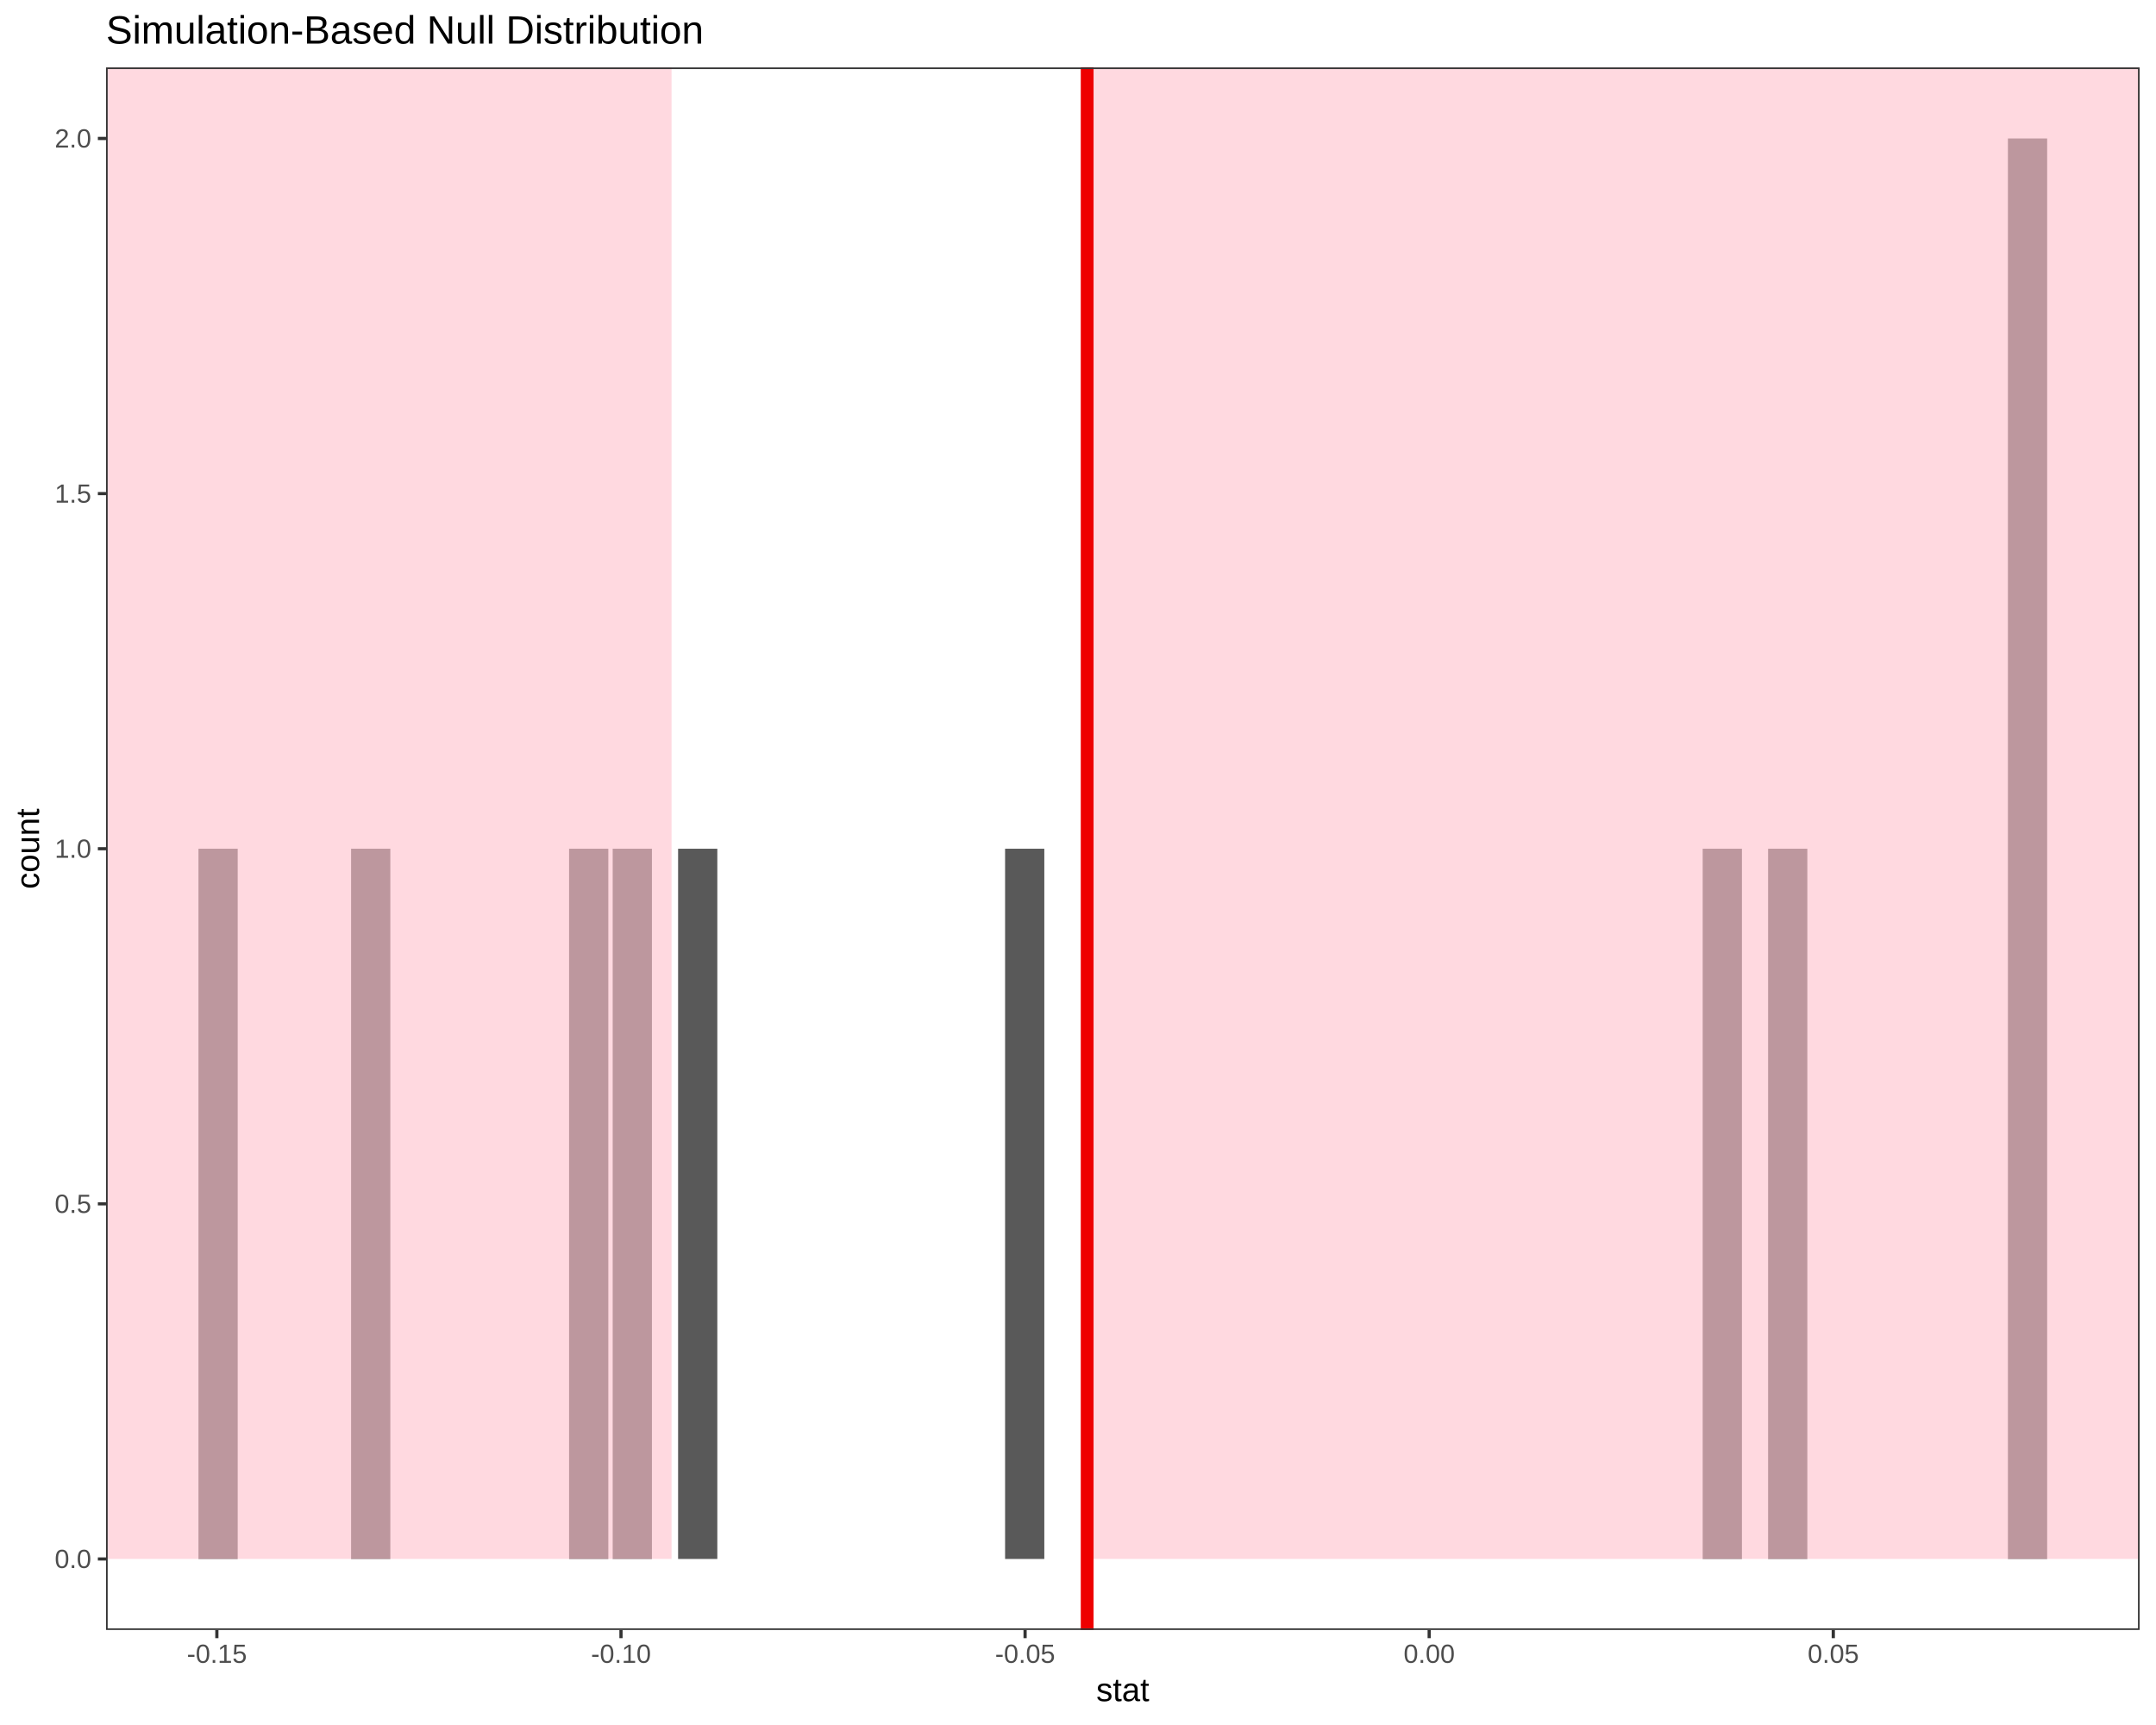
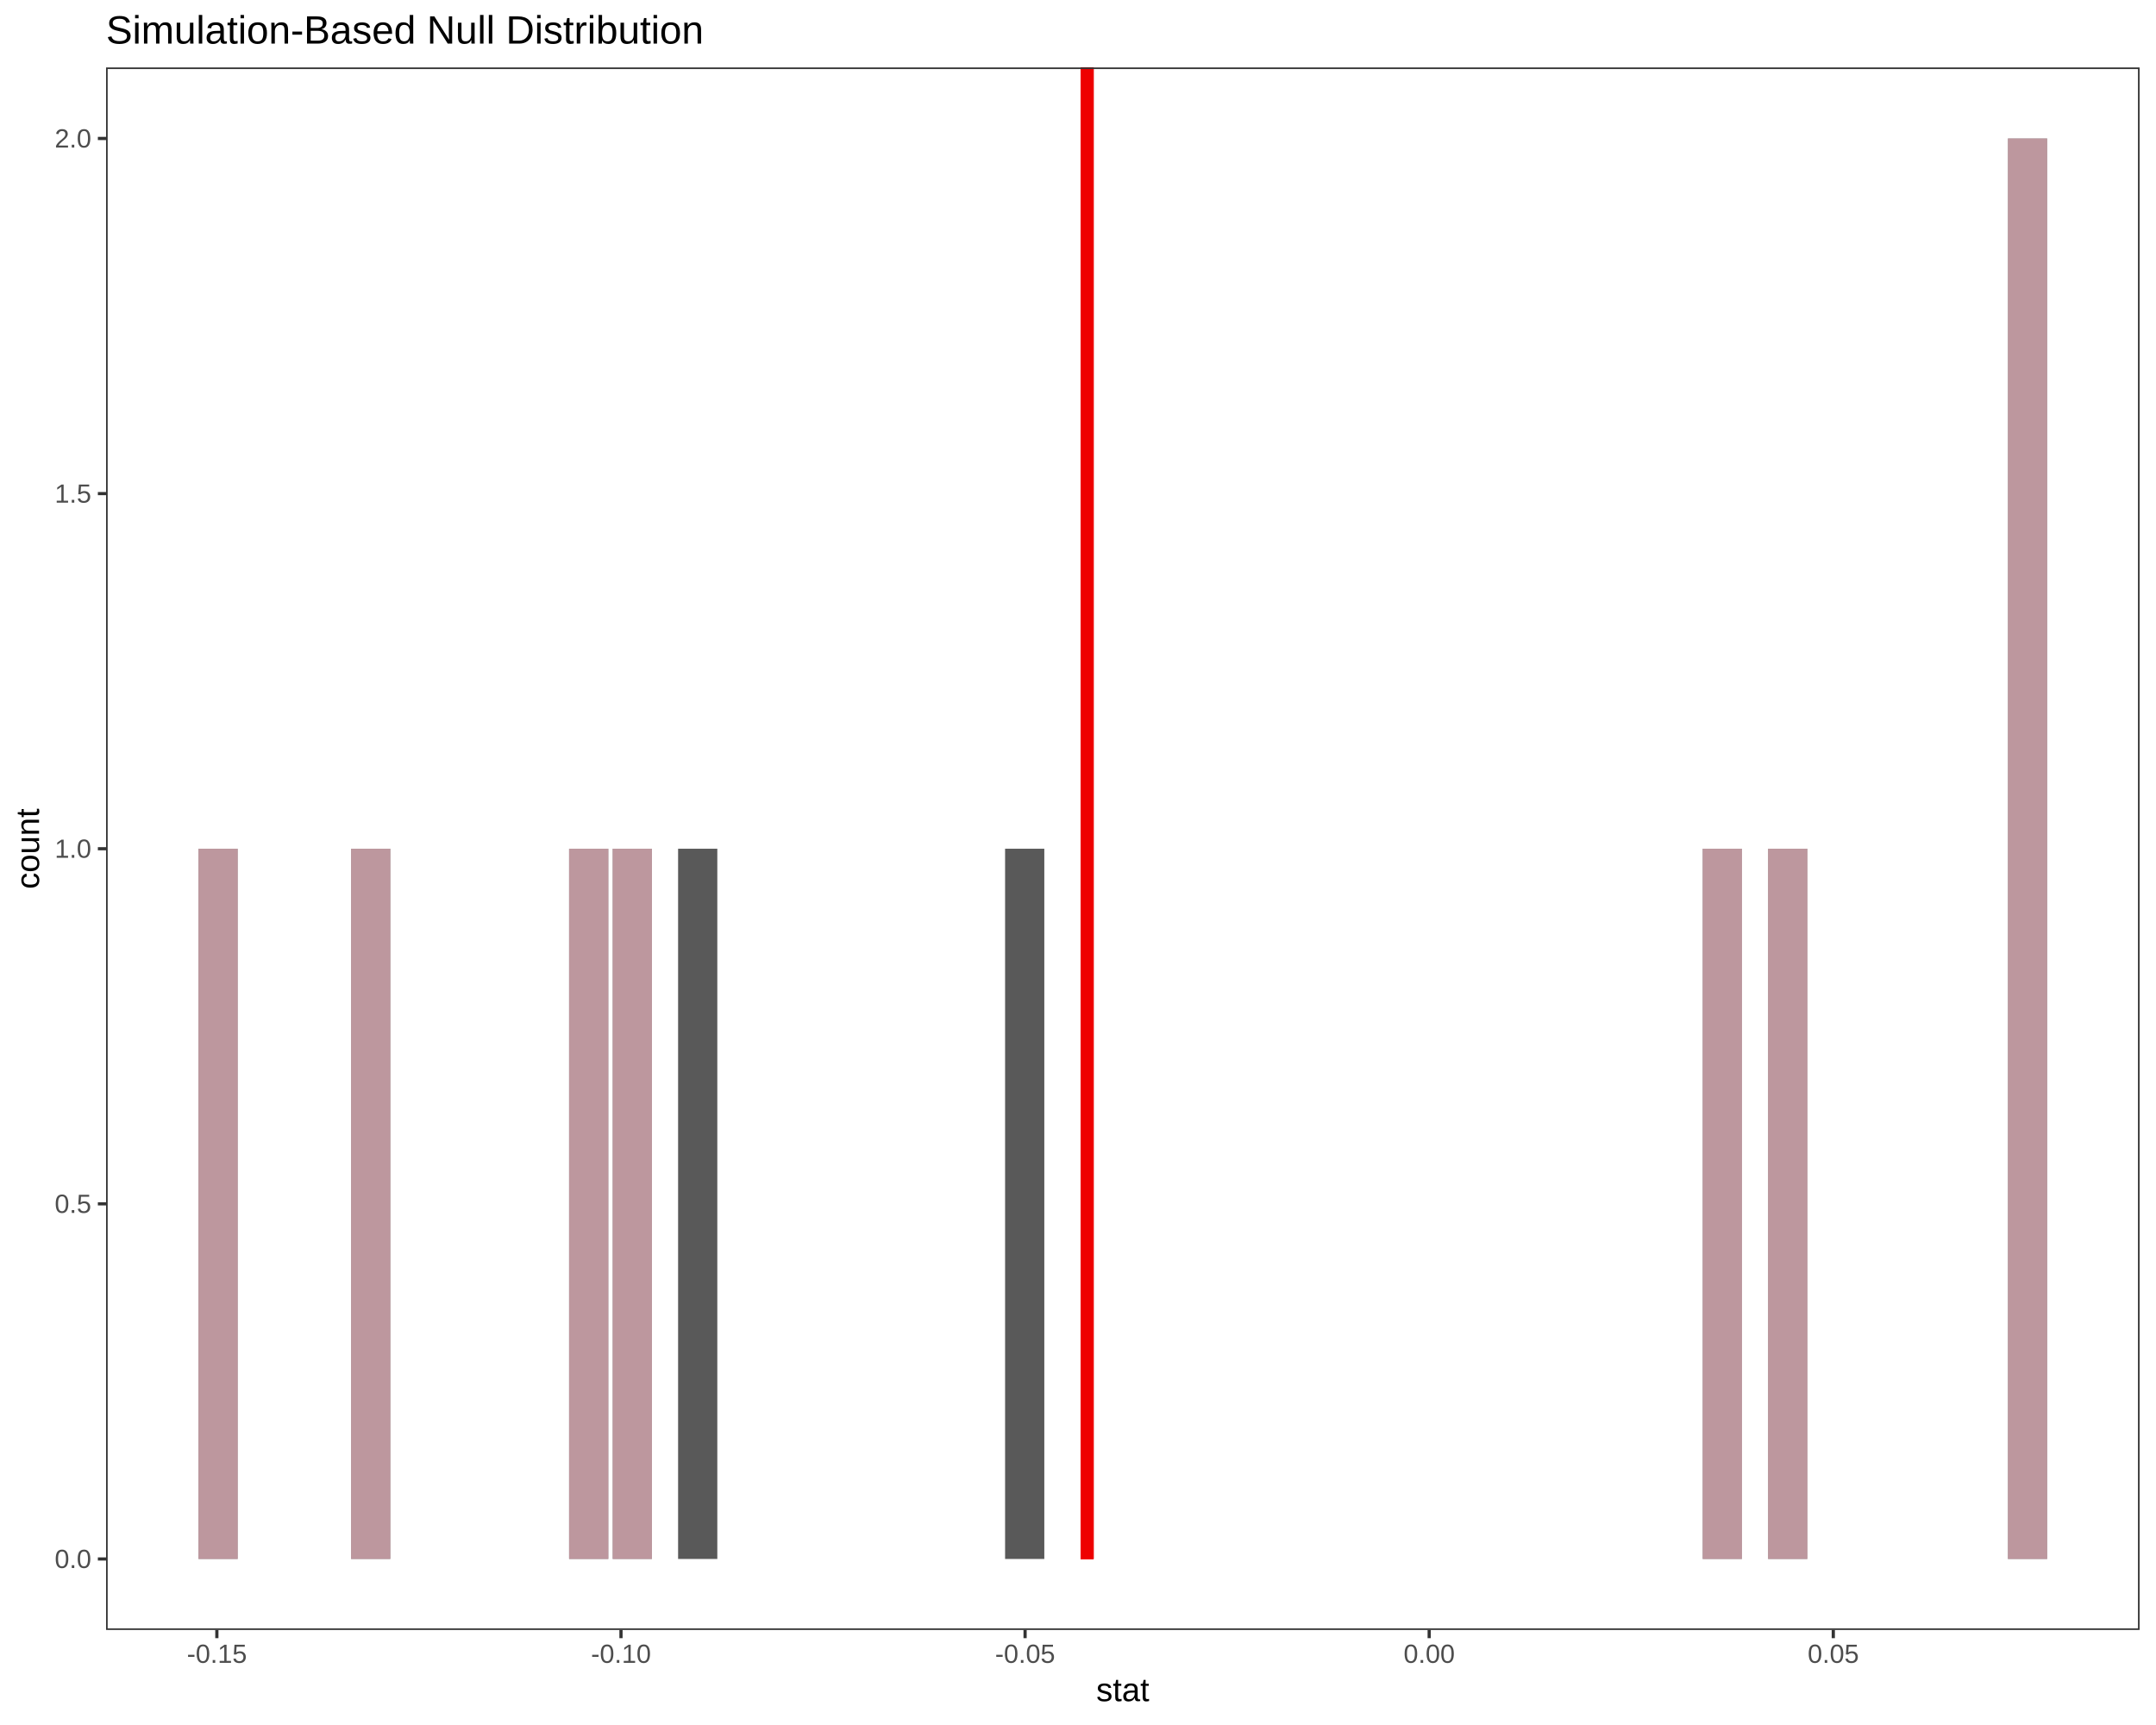
<svg xmlns="http://www.w3.org/2000/svg" viewBox="0 0 720.00 576.00">
  <defs>
    <style type="text/css">
    line, polyline, polygon, path, rect, circle {
      fill: none;
      stroke: #000000;
      stroke-linecap: round;
      stroke-linejoin: round;
      stroke-miterlimit: 10.00;
    }
  </style>
  </defs>
  <rect width="100%" height="100%" style="stroke: none; fill: #FFFFFF;" />
  <rect x="0.00" y="0.00" width="720.00" height="576.00" style="stroke-width: 1.07; stroke: #FFFFFF; fill: #FFFFFF;" />
  <defs>
    <clipPath id="cpMzUuNDJ8NzE0LjUyfDU0NC4yN3wyMi41Mg==">
      <rect x="35.42" y="22.52" width="679.10" height="521.75" />
    </clipPath>
  </defs>
  <rect x="35.42" y="22.52" width="679.10" height="521.75" style="stroke-width: 1.07; stroke: none; fill: #FFFFFF;" clip-path="url(#cpMzUuNDJ8NzE0LjUyfDU0NC4yN3wyMi41Mg==)" />
  <rect x="66.28" y="283.40" width="13.10" height="237.16" style="stroke-width: 1.07; stroke: none; stroke-linecap: butt; fill: #595959;" clip-path="url(#cpMzUuNDJ8NzE0LjUyfDU0NC4yN3wyMi41Mg==)" />
  <rect x="117.25" y="283.40" width="13.10" height="237.16" style="stroke-width: 1.07; stroke: none; stroke-linecap: butt; fill: #595959;" clip-path="url(#cpMzUuNDJ8NzE0LjUyfDU0NC4yN3wyMi41Mg==)" />
  <rect x="190.05" y="283.40" width="13.10" height="237.16" style="stroke-width: 1.07; stroke: none; stroke-linecap: butt; fill: #595959;" clip-path="url(#cpMzUuNDJ8NzE0LjUyfDU0NC4yN3wyMi41Mg==)" />
  <rect x="204.61" y="283.40" width="13.10" height="237.16" style="stroke-width: 1.07; stroke: none; stroke-linecap: butt; fill: #595959;" clip-path="url(#cpMzUuNDJ8NzE0LjUyfDU0NC4yN3wyMi41Mg==)" />
  <rect x="226.45" y="283.40" width="13.10" height="237.16" style="stroke-width: 1.07; stroke: none; stroke-linecap: butt; fill: #595959;" clip-path="url(#cpMzUuNDJ8NzE0LjUyfDU0NC4yN3wyMi41Mg==)" />
  <rect x="335.65" y="283.40" width="13.10" height="237.16" style="stroke-width: 1.07; stroke: none; stroke-linecap: butt; fill: #595959;" clip-path="url(#cpMzUuNDJ8NzE0LjUyfDU0NC4yN3wyMi41Mg==)" />
  <rect x="568.62" y="283.40" width="13.10" height="237.16" style="stroke-width: 1.07; stroke: none; stroke-linecap: butt; fill: #595959;" clip-path="url(#cpMzUuNDJ8NzE0LjUyfDU0NC4yN3wyMi41Mg==)" />
  <rect x="590.46" y="283.40" width="13.10" height="237.16" style="stroke-width: 1.07; stroke: none; stroke-linecap: butt; fill: #595959;" clip-path="url(#cpMzUuNDJ8NzE0LjUyfDU0NC4yN3wyMi41Mg==)" />
  <rect x="670.55" y="46.24" width="13.10" height="474.32" style="stroke-width: 1.07; stroke: none; stroke-linecap: butt; fill: #595959;" clip-path="url(#cpMzUuNDJ8NzE0LjUyfDU0NC4yN3wyMi41Mg==)" />
-   <rect x="35.42" y="22.52" width="188.85" height="498.03" style="stroke-width: 1.07; stroke: none; stroke-linecap: butt; fill: #FFC0CB; fill-opacity: 0.60;" clip-path="url(#cpMzUuNDJ8NzE0LjUyfDU0NC4yN3wyMi41Mg==)" />
-   <rect x="363.06" y="22.52" width="351.46" height="498.03" style="stroke-width: 1.07; stroke: none; stroke-linecap: butt; fill: #FFC0CB; fill-opacity: 0.60;" clip-path="url(#cpMzUuNDJ8NzE0LjUyfDU0NC4yN3wyMi41Mg==)" />
-   <line x1="363.06" y1="544.27" x2="363.06" y2="22.52" style="stroke-width: 4.27; stroke: #EE0000; stroke-linecap: butt;" clip-path="url(#cpMzUuNDJ8NzE0LjUyfDU0NC4yN3wyMi41Mg==)" />
+   <polygon points="66.28,520.56 66.28,283.40 79.39,283.40 79.39,520.56 117.25,520.56 117.25,283.40 130.35,283.40 130.35,520.56 190.05,520.56 190.05,283.40 203.15,283.40 203.15,520.56 204.61,520.56 204.61,283.40 217.71,283.40 217.71,520.56 224.27,520.56 224.27,520.56 217.71,520.56 217.71,520.56 204.61,520.56 204.61,520.56 203.15,520.56 203.15,520.56 190.05,520.56 190.05,520.56 130.35,520.56 130.35,520.56 117.25,520.56 117.25,520.56 79.39,520.56 79.39,520.56 66.28,520.56 66.28,520.56 " style="stroke-width: 1.07; stroke: none; fill: #FFC0CB; fill-opacity: 0.60;" clip-path="url(#cpMzUuNDJ8NzE0LjUyfDU0NC4yN3wyMi41Mg==)" />
+   <polygon points="363.06,520.56 568.62,520.56 568.62,283.40 581.73,283.40 581.73,520.56 590.46,520.56 590.46,283.40 603.57,283.40 603.57,520.56 670.55,520.56 670.55,46.24 683.65,46.24 683.65,520.56 683.65,520.56 683.65,520.56 670.55,520.56 670.55,520.56 603.57,520.56 603.57,520.56 590.46,520.56 590.46,520.56 581.73,520.56 581.73,520.56 568.62,520.56 568.62,520.56 363.06,520.56 " style="stroke-width: 1.07; stroke: none; fill: #FFC0CB; fill-opacity: 0.60;" clip-path="url(#cpMzUuNDJ8NzE0LjUyfDU0NC4yN3wyMi41Mg==)" />
+   <line x1="363.06" y1="520.56" x2="363.06" y2="22.52" style="stroke-width: 4.27; stroke: #EE0000; stroke-linecap: butt;" clip-path="url(#cpMzUuNDJ8NzE0LjUyfDU0NC4yN3wyMi41Mg==)" />
+   <line x1="363.06" y1="520.56" x2="363.06" y2="22.52" style="stroke-width: 4.27; stroke: #EE0000; stroke-linecap: butt;" clip-path="url(#cpMzUuNDJ8NzE0LjUyfDU0NC4yN3wyMi41Mg==)" />
+   <line x1="363.06" y1="520.56" x2="363.06" y2="22.52" style="stroke-width: 4.27; stroke: #EE0000; stroke-linecap: butt;" clip-path="url(#cpMzUuNDJ8NzE0LjUyfDU0NC4yN3wyMi41Mg==)" />
+   <line x1="363.06" y1="520.56" x2="363.06" y2="22.52" style="stroke-width: 4.27; stroke: #EE0000; stroke-linecap: butt;" clip-path="url(#cpMzUuNDJ8NzE0LjUyfDU0NC4yN3wyMi41Mg==)" />
+   <line x1="363.06" y1="520.56" x2="363.06" y2="22.52" style="stroke-width: 4.27; stroke: #EE0000; stroke-linecap: butt;" clip-path="url(#cpMzUuNDJ8NzE0LjUyfDU0NC4yN3wyMi41Mg==)" />
+   <line x1="363.06" y1="520.56" x2="363.06" y2="22.52" style="stroke-width: 4.27; stroke: #EE0000; stroke-linecap: butt;" clip-path="url(#cpMzUuNDJ8NzE0LjUyfDU0NC4yN3wyMi41Mg==)" />
+   <line x1="363.06" y1="520.56" x2="363.06" y2="22.52" style="stroke-width: 4.27; stroke: #EE0000; stroke-linecap: butt;" clip-path="url(#cpMzUuNDJ8NzE0LjUyfDU0NC4yN3wyMi41Mg==)" />
+   <line x1="363.06" y1="520.56" x2="363.06" y2="22.52" style="stroke-width: 4.27; stroke: #EE0000; stroke-linecap: butt;" clip-path="url(#cpMzUuNDJ8NzE0LjUyfDU0NC4yN3wyMi41Mg==)" />
+   <line x1="363.06" y1="520.56" x2="363.06" y2="22.52" style="stroke-width: 4.27; stroke: #EE0000; stroke-linecap: butt;" clip-path="url(#cpMzUuNDJ8NzE0LjUyfDU0NC4yN3wyMi41Mg==)" />
+   <line x1="363.06" y1="520.56" x2="363.06" y2="22.52" style="stroke-width: 4.27; stroke: #EE0000; stroke-linecap: butt;" clip-path="url(#cpMzUuNDJ8NzE0LjUyfDU0NC4yN3wyMi41Mg==)" />
  <rect x="35.42" y="22.52" width="679.10" height="521.75" style="stroke-width: 1.07; stroke: #333333;" clip-path="url(#cpMzUuNDJ8NzE0LjUyfDU0NC4yN3wyMi41Mg==)" />
  <defs>
    <clipPath id="cpMC4wMHw3MjAuMDB8NTc2LjAwfDAuMDA=">
      <rect x="0.00" y="0.00" width="720.00" height="576.00" />
    </clipPath>
  </defs>
  <g clip-path="url(#cpMC4wMHw3MjAuMDB8NTc2LjAwfDAuMDA=)">
    <text x="18.27" y="523.58" style="font-size: 8.80px; fill: #4D4D4D; font-family: Liberation Sans;" textLength="12.22px" lengthAdjust="spacingAndGlyphs">0.0</text>
  </g>
  <g clip-path="url(#cpMC4wMHw3MjAuMDB8NTc2LjAwfDAuMDA=)">
    <text x="18.27" y="405.00" style="font-size: 8.80px; fill: #4D4D4D; font-family: Liberation Sans;" textLength="12.22px" lengthAdjust="spacingAndGlyphs">0.5</text>
  </g>
  <g clip-path="url(#cpMC4wMHw3MjAuMDB8NTc2LjAwfDAuMDA=)">
    <text x="18.27" y="286.42" style="font-size: 8.80px; fill: #4D4D4D; font-family: Liberation Sans;" textLength="12.22px" lengthAdjust="spacingAndGlyphs">1.0</text>
  </g>
  <g clip-path="url(#cpMC4wMHw3MjAuMDB8NTc2LjAwfDAuMDA=)">
    <text x="18.27" y="167.84" style="font-size: 8.80px; fill: #4D4D4D; font-family: Liberation Sans;" textLength="12.22px" lengthAdjust="spacingAndGlyphs">1.5</text>
  </g>
  <g clip-path="url(#cpMC4wMHw3MjAuMDB8NTc2LjAwfDAuMDA=)">
    <text x="18.27" y="49.26" style="font-size: 8.80px; fill: #4D4D4D; font-family: Liberation Sans;" textLength="12.22px" lengthAdjust="spacingAndGlyphs">2.0</text>
  </g>
  <polyline points="32.68,520.56 35.42,520.56 " style="stroke-width: 1.07; stroke: #333333; stroke-linecap: butt;" clip-path="url(#cpMC4wMHw3MjAuMDB8NTc2LjAwfDAuMDA=)" />
  <polyline points="32.68,401.98 35.42,401.98 " style="stroke-width: 1.07; stroke: #333333; stroke-linecap: butt;" clip-path="url(#cpMC4wMHw3MjAuMDB8NTc2LjAwfDAuMDA=)" />
  <polyline points="32.68,283.40 35.42,283.40 " style="stroke-width: 1.07; stroke: #333333; stroke-linecap: butt;" clip-path="url(#cpMC4wMHw3MjAuMDB8NTc2LjAwfDAuMDA=)" />
  <polyline points="32.68,164.82 35.42,164.82 " style="stroke-width: 1.07; stroke: #333333; stroke-linecap: butt;" clip-path="url(#cpMC4wMHw3MjAuMDB8NTc2LjAwfDAuMDA=)" />
  <polyline points="32.68,46.24 35.42,46.24 " style="stroke-width: 1.07; stroke: #333333; stroke-linecap: butt;" clip-path="url(#cpMC4wMHw3MjAuMDB8NTc2LjAwfDAuMDA=)" />
  <polyline points="72.42,547.01 72.42,544.27 " style="stroke-width: 1.07; stroke: #333333; stroke-linecap: butt;" clip-path="url(#cpMC4wMHw3MjAuMDB8NTc2LjAwfDAuMDA=)" />
  <polyline points="207.38,547.01 207.38,544.27 " style="stroke-width: 1.07; stroke: #333333; stroke-linecap: butt;" clip-path="url(#cpMC4wMHw3MjAuMDB8NTc2LjAwfDAuMDA=)" />
  <polyline points="342.33,547.01 342.33,544.27 " style="stroke-width: 1.07; stroke: #333333; stroke-linecap: butt;" clip-path="url(#cpMC4wMHw3MjAuMDB8NTc2LjAwfDAuMDA=)" />
  <polyline points="477.28,547.01 477.28,544.27 " style="stroke-width: 1.07; stroke: #333333; stroke-linecap: butt;" clip-path="url(#cpMC4wMHw3MjAuMDB8NTc2LjAwfDAuMDA=)" />
  <polyline points="612.23,547.01 612.23,544.27 " style="stroke-width: 1.07; stroke: #333333; stroke-linecap: butt;" clip-path="url(#cpMC4wMHw3MjAuMDB8NTc2LjAwfDAuMDA=)" />
  <g clip-path="url(#cpMC4wMHw3MjAuMDB8NTc2LjAwfDAuMDA=)">
    <text x="62.41" y="555.25" style="font-size: 8.80px; fill: #4D4D4D; font-family: Liberation Sans;" textLength="20.03px" lengthAdjust="spacingAndGlyphs">-0.15</text>
  </g>
  <g clip-path="url(#cpMC4wMHw3MjAuMDB8NTc2LjAwfDAuMDA=)">
    <text x="197.36" y="555.25" style="font-size: 8.80px; fill: #4D4D4D; font-family: Liberation Sans;" textLength="20.03px" lengthAdjust="spacingAndGlyphs">-0.10</text>
  </g>
  <g clip-path="url(#cpMC4wMHw3MjAuMDB8NTc2LjAwfDAuMDA=)">
    <text x="332.31" y="555.25" style="font-size: 8.80px; fill: #4D4D4D; font-family: Liberation Sans;" textLength="20.03px" lengthAdjust="spacingAndGlyphs">-0.05</text>
  </g>
  <g clip-path="url(#cpMC4wMHw3MjAuMDB8NTc2LjAwfDAuMDA=)">
    <text x="468.73" y="555.25" style="font-size: 8.80px; fill: #4D4D4D; font-family: Liberation Sans;" textLength="17.11px" lengthAdjust="spacingAndGlyphs">0.00</text>
  </g>
  <g clip-path="url(#cpMC4wMHw3MjAuMDB8NTc2LjAwfDAuMDA=)">
    <text x="603.68" y="555.25" style="font-size: 8.80px; fill: #4D4D4D; font-family: Liberation Sans;" textLength="17.11px" lengthAdjust="spacingAndGlyphs">0.05</text>
  </g>
  <g clip-path="url(#cpMC4wMHw3MjAuMDB8NTc2LjAwfDAuMDA=)">
    <text x="366.09" y="568.04" style="font-size: 11.00px; font-family: Liberation Sans;" textLength="17.75px" lengthAdjust="spacingAndGlyphs">stat</text>
  </g>
  <g clip-path="url(#cpMC4wMHw3MjAuMDB8NTc2LjAwfDAuMDA=)">
    <text transform="translate(13.04,296.87) rotate(-90)" style="font-size: 11.00px; font-family: Liberation Sans;" textLength="26.94px" lengthAdjust="spacingAndGlyphs">count</text>
  </g>
  <g clip-path="url(#cpMC4wMHw3MjAuMDB8NTc2LjAwfDAuMDA=)">
    <text x="35.42" y="14.56" style="font-size: 13.20px; font-family: Liberation Sans;" textLength="199.33px" lengthAdjust="spacingAndGlyphs">Simulation-Based Null Distribution</text>
  </g>
</svg>
